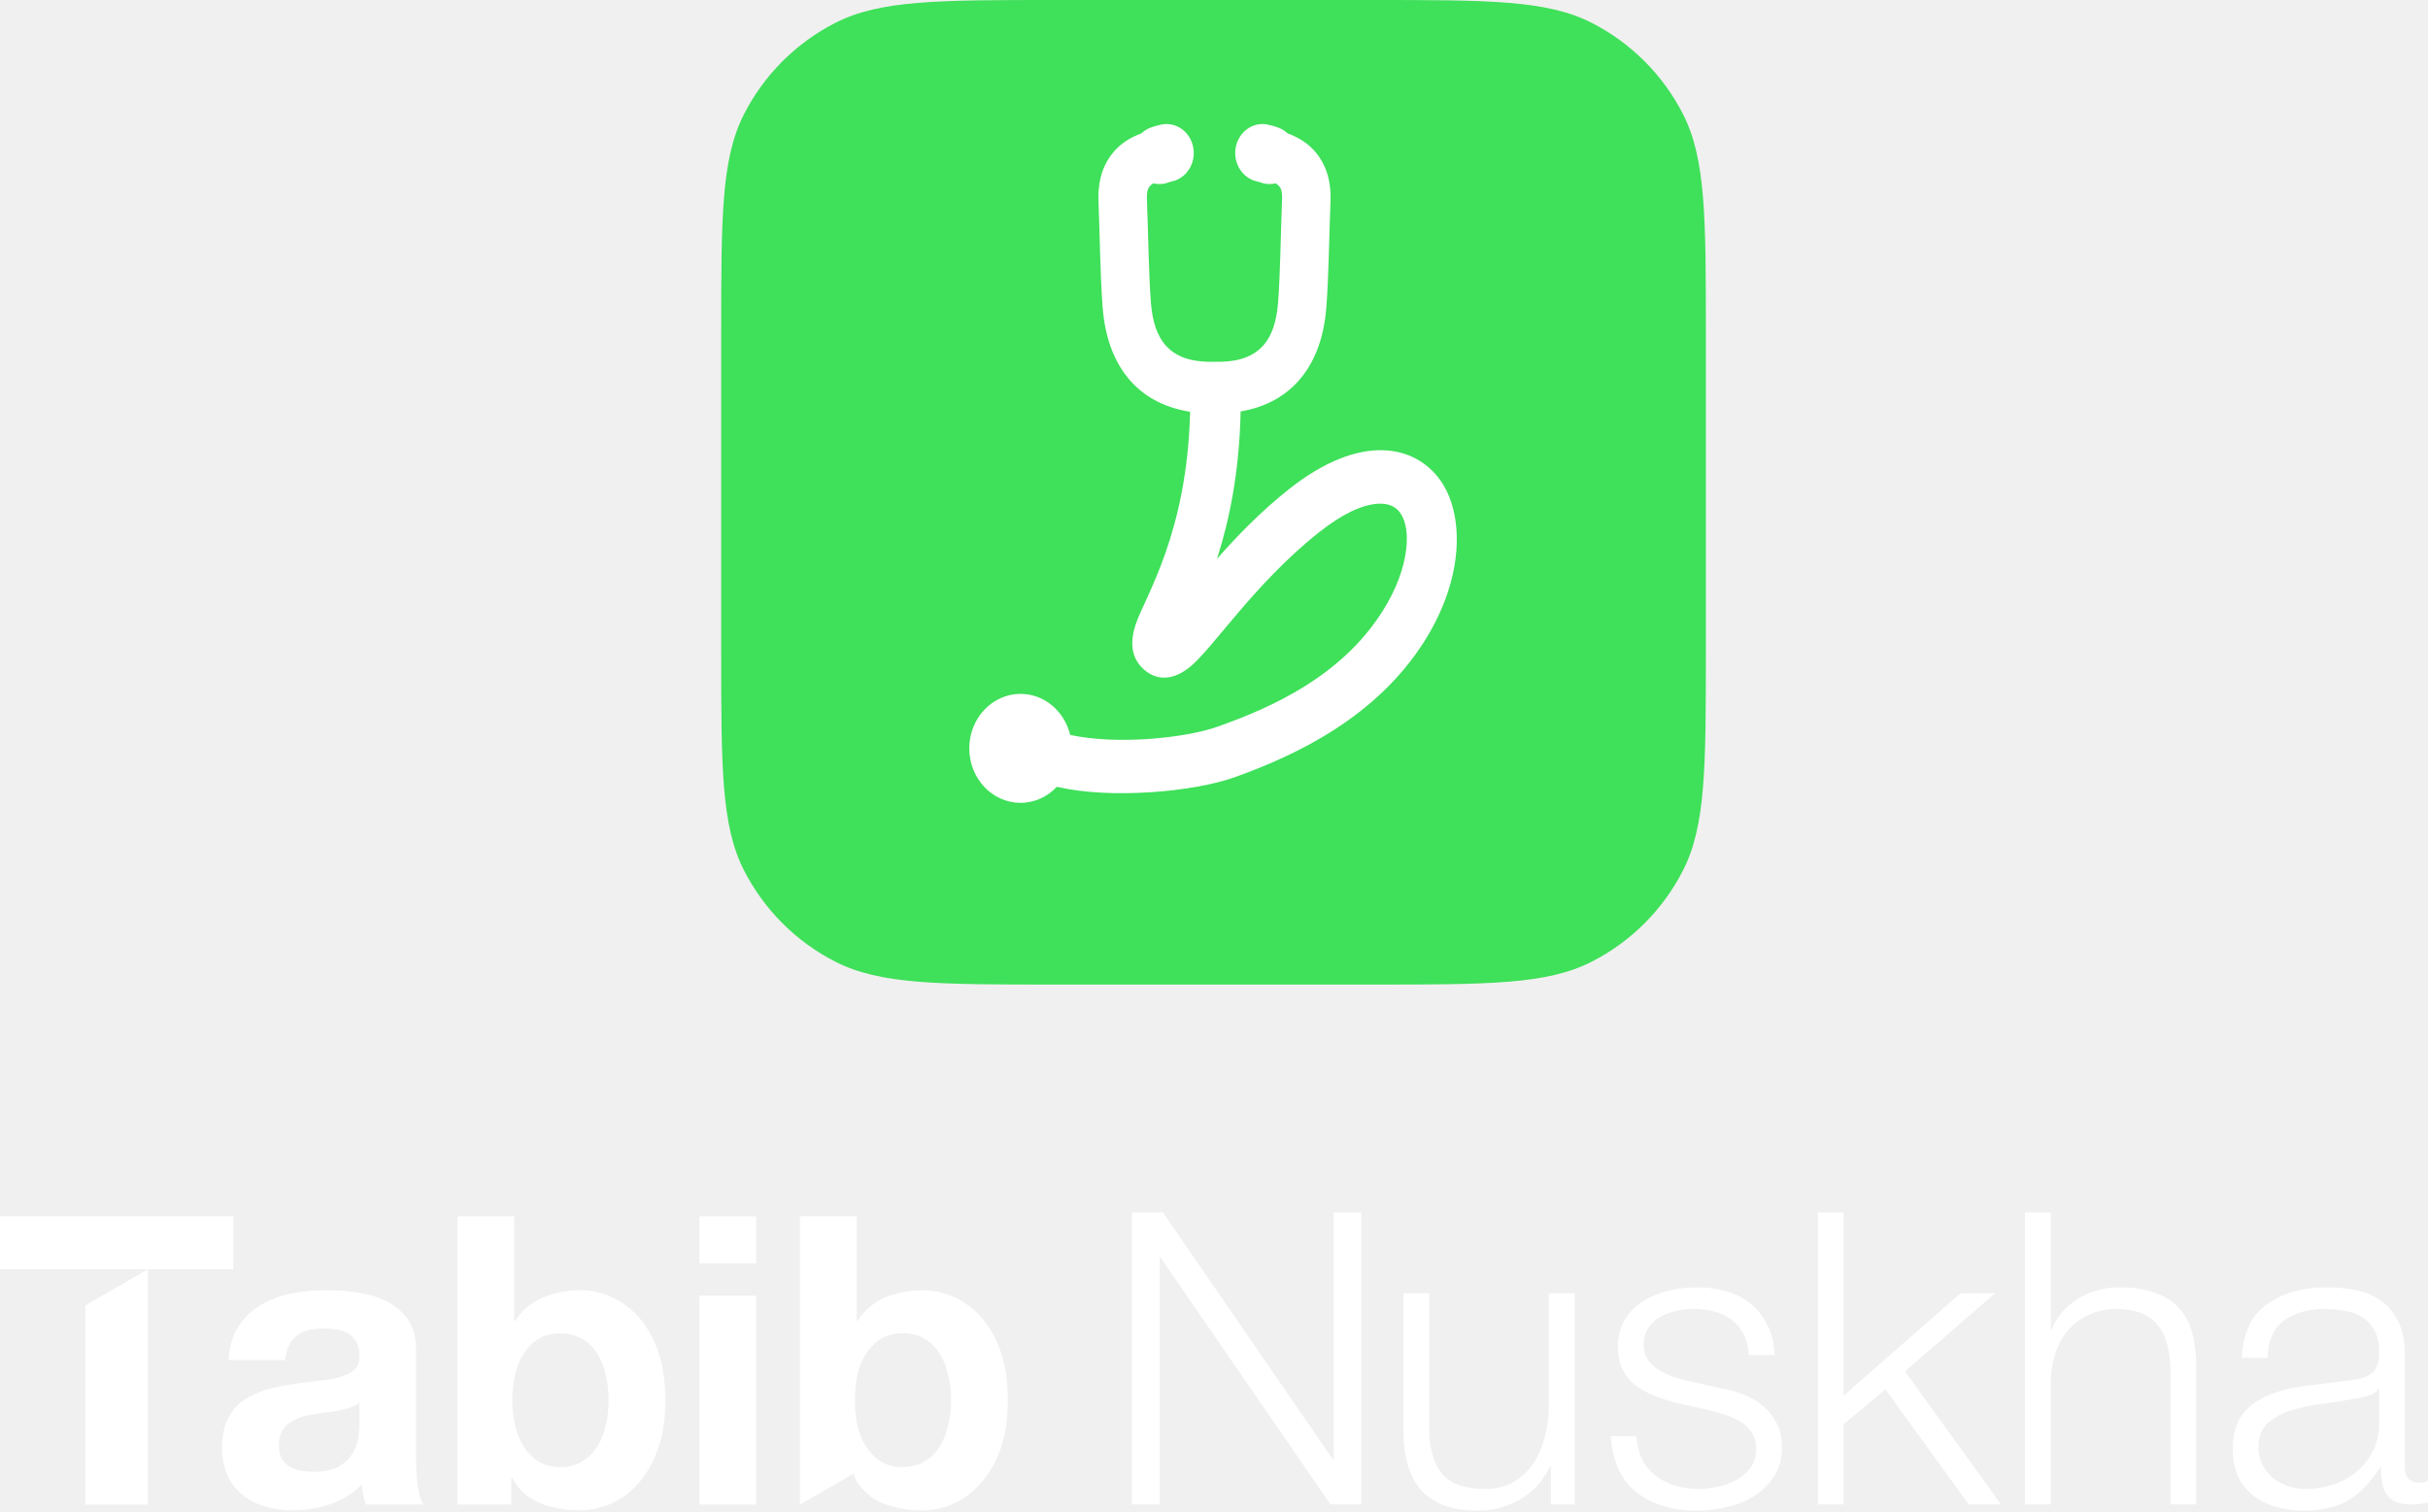
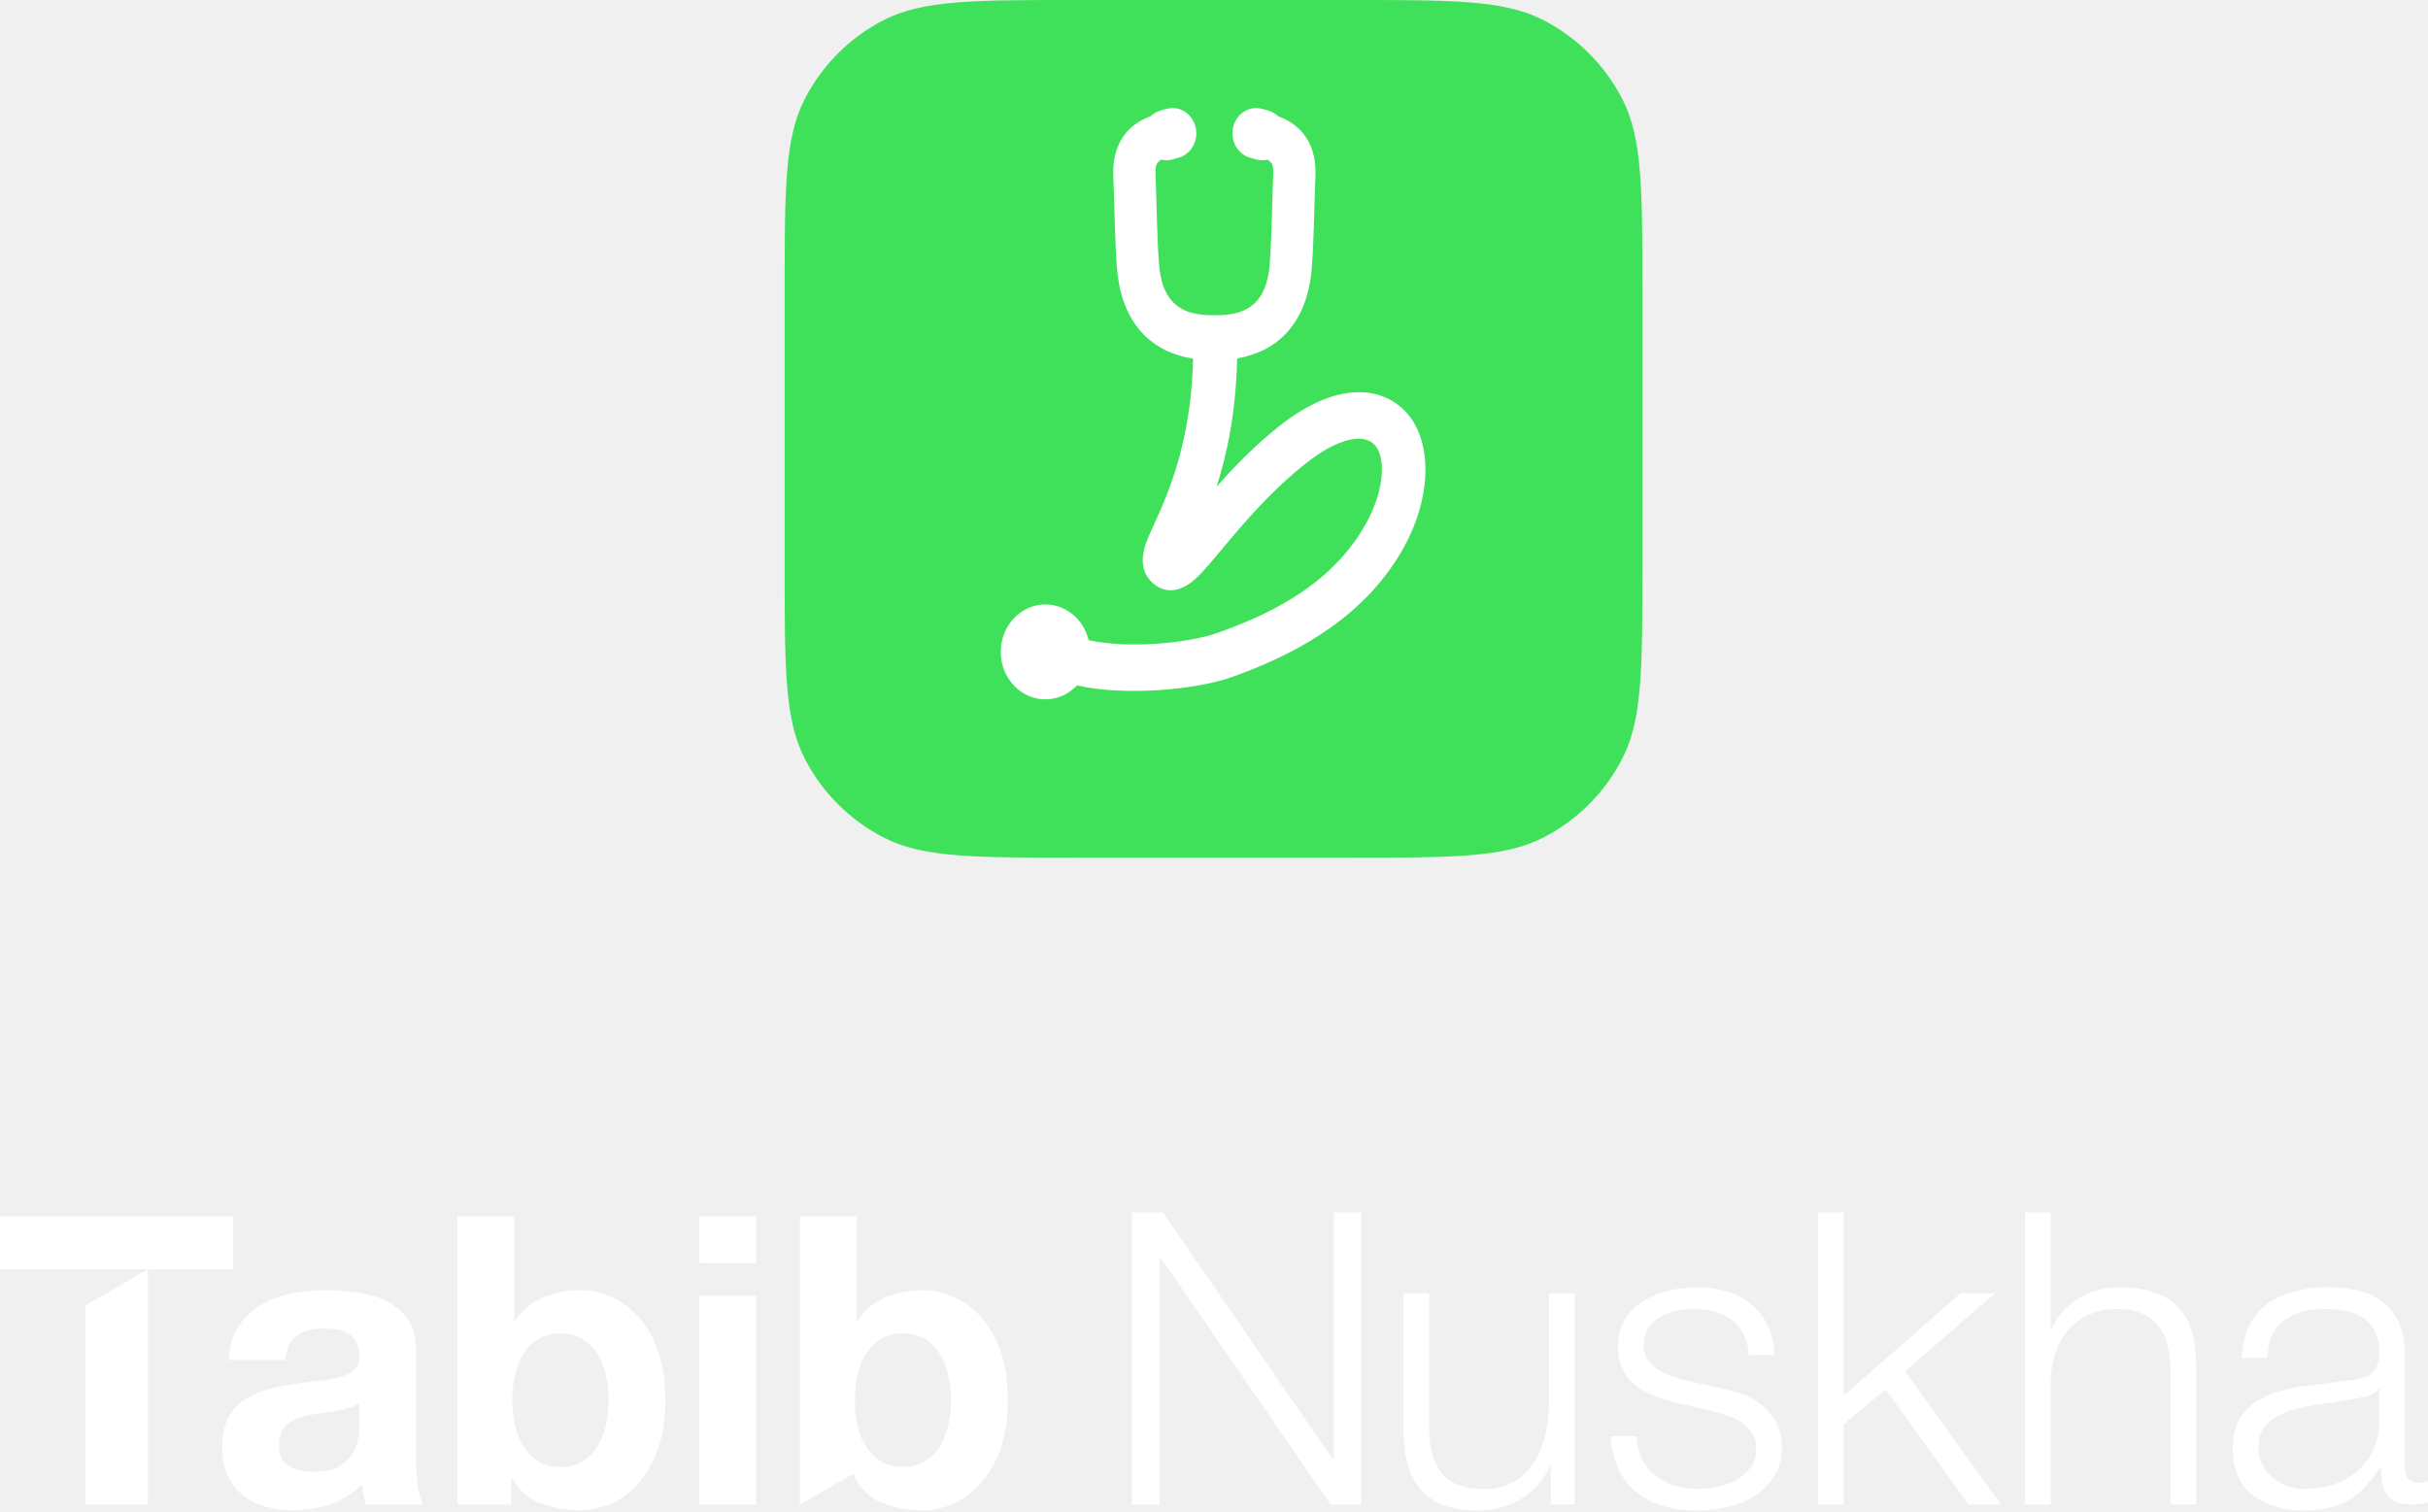
<svg xmlns="http://www.w3.org/2000/svg" width="2525" height="1572" viewBox="0 0 2525 1572" fill="none">
-   <path d="M750 348.16C750 226.293 750 165.359 773.717 118.812C794.579 77.868 827.868 44.579 868.812 23.717C915.359 0 976.293 0 1098.16 0H1425.84C1547.71 0 1608.64 0 1655.19 23.717C1696.13 44.579 1729.42 77.868 1750.28 118.812C1774 165.359 1774 226.293 1774 348.16V675.84C1774 797.707 1774 858.641 1750.28 905.188C1729.42 946.132 1696.13 979.421 1655.19 1000.28C1608.64 1024 1547.71 1024 1425.84 1024H1098.16C976.293 1024 915.359 1024 868.812 1000.28C827.868 979.421 794.579 946.132 773.717 905.188C750 858.641 750 797.707 750 675.84V348.16Z" fill="#3FE05A" />
-   <path fill-rule="evenodd" clip-rule="evenodd" d="M1099.03 818.311C1089.38 828.618 1076.03 835 1061.28 835C1031.88 835 1008 809.611 1008 778.339C1008 747.066 1031.88 721.677 1061.28 721.677C1086.16 721.677 1107.07 739.843 1112.93 764.369C1161.21 774.869 1232.09 767.877 1266.58 755.662C1323.57 735.482 1395.42 702.847 1437.83 635.581C1452.21 612.788 1460.33 590.405 1462.45 570.659C1464.09 555.474 1462.42 542.188 1455.96 533.165C1450.96 526.177 1442.76 523.206 1432.51 523.948C1415.78 525.161 1395.57 534.786 1371.95 553.455C1303.4 607.646 1259.55 677.248 1235.71 695.089C1216.75 709.275 1201.11 706.265 1189.84 696.497C1179.35 687.41 1173.2 672.668 1181.12 649.201C1190.88 620.296 1234.67 554.727 1237.64 428.237C1214.51 424.646 1192.54 415.004 1175.85 396.365C1160.68 379.43 1149.3 354.788 1146.62 318.788C1144.25 287.045 1143.92 250.353 1142.37 209.535C1141.47 185.958 1148.18 169.856 1157.8 158.346C1165.51 149.119 1175.75 142.841 1186.98 138.723C1189.46 136.375 1192.37 134.455 1195.65 133.115C1199.25 131.645 1204.69 130.158 1207.85 129.525C1223.23 126.446 1238.07 137.225 1240.97 153.58C1243.86 169.936 1233.73 185.715 1218.35 188.795C1217.74 188.917 1216.68 189.134 1215.99 189.417C1210.48 191.663 1204.73 191.963 1199.39 190.633C1197.94 191.513 1196.62 192.601 1195.48 193.963C1193.03 196.9 1192.51 201.349 1192.74 207.364C1194.26 247.41 1194.55 283.408 1196.87 314.551C1198.41 335.128 1203.69 349.713 1212.36 359.393C1225.26 373.802 1244.39 376.649 1262.51 376.288C1262.52 376.288 1262.53 376.288 1262.54 376.288C1262.85 376.281 1263.17 376.281 1263.49 376.288C1263.49 376.288 1263.5 376.288 1263.51 376.288C1281.63 376.649 1300.76 373.802 1313.67 359.393C1322.33 349.713 1327.61 335.128 1329.15 314.551C1331.47 283.408 1331.76 247.41 1333.28 207.364C1333.51 201.349 1333 196.9 1330.54 193.963C1329.4 192.601 1328.08 191.513 1326.63 190.633C1321.29 191.963 1315.54 191.663 1310.04 189.417C1309.34 189.134 1308.28 188.917 1307.67 188.795C1292.29 185.715 1282.16 169.936 1285.05 153.58C1287.95 137.225 1302.79 126.446 1318.17 129.525C1321.33 130.158 1326.77 131.645 1330.37 133.115C1333.65 134.455 1336.56 136.375 1339.05 138.723C1350.27 142.841 1360.51 149.119 1368.22 158.346C1377.84 169.856 1384.55 185.958 1383.66 209.535C1382.1 250.353 1381.77 287.045 1379.4 318.788C1376.72 354.788 1365.34 379.43 1350.17 396.365C1333.91 414.52 1312.65 424.14 1290.18 427.945C1288.86 492.473 1277.99 542.683 1265.61 581.186C1286.47 557.575 1311.38 531.759 1340.63 508.638C1415.44 449.497 1471.88 463.194 1497.75 499.348C1522.41 533.81 1523.66 599.736 1481.45 666.683C1432.02 745.064 1349.58 785.13 1283.17 808.645C1241.8 823.297 1156.1 831.556 1099.03 818.311Z" fill="white" />
+   <path d="M816 303.28C816 197.122 816 144.043 836.66 103.496C854.833 67.83 883.83 38.833 919.496 20.66C960.043 0 1013.12 0 1119.28 0H1404.72C1510.88 0 1563.96 0 1604.5 20.66C1640.17 38.833 1669.17 67.83 1687.34 103.496C1708 144.043 1708 197.122 1708 303.28V588.72C1708 694.878 1708 747.957 1687.34 788.504C1669.17 824.17 1640.17 853.167 1604.5 871.34C1563.96 892 1510.88 892 1404.72 892H1119.28C1013.12 892 960.043 892 919.496 871.34C883.83 853.167 854.833 824.17 836.66 788.504C816 747.957 816 694.878 816 588.72V303.28Z" fill="#3FE05A" />
+   <path fill-rule="evenodd" clip-rule="evenodd" d="M1120.04 712.826C1111.63 721.804 1100 727.363 1087.16 727.363C1061.54 727.363 1040.74 705.247 1040.74 678.006C1040.74 650.765 1061.54 628.648 1087.16 628.648C1108.82 628.648 1127.05 644.472 1132.15 665.837C1174.2 674.983 1235.95 668.893 1265.99 658.253C1315.63 640.673 1378.22 612.245 1415.17 553.651C1427.69 533.796 1434.76 514.298 1436.61 497.097C1438.04 483.87 1436.58 472.296 1430.96 464.436C1426.6 458.35 1419.46 455.761 1410.53 456.408C1395.96 457.465 1378.35 465.849 1357.78 482.111C1298.07 529.316 1259.86 589.946 1239.09 605.488C1222.58 617.845 1208.96 615.223 1199.14 606.714C1190.01 598.799 1184.64 585.957 1191.55 565.515C1200.05 540.336 1238.2 483.219 1240.78 373.035C1220.63 369.907 1201.5 361.507 1186.95 345.271C1173.74 330.519 1163.83 309.053 1161.49 277.694C1159.43 250.043 1159.14 218.081 1157.79 182.525C1157 161.987 1162.85 147.96 1171.23 137.934C1177.95 129.897 1186.87 124.428 1196.65 120.841C1198.81 118.796 1201.35 117.123 1204.21 115.956C1207.34 114.675 1212.08 113.38 1214.83 112.829C1228.23 110.146 1241.16 119.535 1243.68 133.783C1246.2 148.03 1237.37 161.775 1223.97 164.458C1223.45 164.564 1222.52 164.754 1221.92 165C1217.13 166.956 1212.11 167.218 1207.46 166.059C1206.2 166.826 1205.05 167.774 1204.06 168.96C1201.92 171.518 1201.47 175.394 1201.67 180.634C1203 215.517 1203.25 246.875 1205.27 274.003C1206.6 291.928 1211.2 304.633 1218.76 313.065C1230 325.616 1246.66 328.096 1262.44 327.782C1262.45 327.782 1262.46 327.782 1262.47 327.782C1262.74 327.776 1263.02 327.776 1263.29 327.782C1263.3 327.782 1263.31 327.782 1263.32 327.782C1279.1 328.096 1295.77 325.616 1307.01 313.065C1314.56 304.633 1319.16 291.928 1320.49 274.003C1322.51 246.875 1322.77 215.517 1324.1 180.634C1324.3 175.394 1323.84 171.518 1321.71 168.96C1320.71 167.774 1319.56 166.826 1318.3 166.059C1313.65 167.218 1308.64 166.956 1303.84 165C1303.24 164.754 1302.32 164.564 1301.79 164.458C1288.39 161.775 1279.56 148.03 1282.08 133.783C1284.6 119.535 1297.53 110.146 1310.93 112.829C1313.68 113.38 1318.42 114.675 1321.56 115.956C1324.41 117.123 1326.95 118.796 1329.11 120.841C1338.9 124.428 1347.81 129.897 1354.53 137.934C1362.91 147.96 1368.76 161.987 1367.97 182.525C1366.62 218.081 1366.33 250.043 1364.27 277.694C1361.93 309.053 1352.02 330.519 1338.81 345.271C1324.64 361.086 1306.12 369.465 1286.55 372.78C1285.4 428.99 1275.93 472.728 1265.14 506.268C1283.32 485.7 1305.01 463.212 1330.49 443.072C1395.66 391.554 1444.83 403.485 1467.36 434.979C1488.84 464.999 1489.93 522.426 1453.16 580.743C1410.1 649.021 1338.29 683.921 1280.44 704.406C1244.4 717.169 1169.75 724.363 1120.04 712.826Z" fill="white" />
  <path d="M0 1320.1H242.607V1264.83H0V1320.1ZM88.795 1357.7V1564.87H153.812V1320.1L88.795 1357.7Z" fill="white" />
-   <path d="M373.844 1458.63C371.392 1460.85 368.271 1462.54 364.482 1463.82C360.692 1465.06 356.68 1466.12 352.407 1467.02C348.134 1467.88 343.602 1468.6 338.809 1469.09C334.016 1469.61 329.372 1470.33 324.877 1471.19C320.084 1471.94 315.663 1473.03 311.576 1474.5C307.527 1475.97 303.849 1477.88 300.579 1480.22C297.31 1482.58 294.746 1485.63 292.851 1489.35C290.994 1493.11 290.028 1497.7 290.028 1503.15C290.028 1508.72 290.994 1513.23 292.851 1516.69C294.746 1520.15 297.384 1522.93 300.802 1525.07C304.22 1527.18 308.084 1528.64 312.468 1529.47C316.815 1530.26 321.385 1530.67 326.177 1530.67C337.769 1530.67 346.76 1528.72 353.039 1524.85C359.354 1520.93 364.036 1516.27 367.082 1510.86C370.129 1505.41 372.024 1499.92 372.767 1494.31C373.472 1488.75 373.844 1484.2 373.844 1480.67V1458.63ZM237.791 1414.57C238.497 1400.47 241.915 1388.81 248.008 1379.52C254.101 1370.27 261.829 1362.87 271.191 1357.3C280.554 1351.7 291.068 1347.75 302.771 1345.38C314.437 1343.05 326.326 1341.89 338.363 1341.89C349.249 1341.89 360.246 1342.64 371.355 1344.18C382.426 1345.72 392.532 1348.73 401.597 1353.2C410.662 1357.68 418.093 1363.96 423.926 1372.04C429.721 1380.13 432.619 1390.62 432.619 1403.55V1516.35C432.619 1526.2 433.214 1535.6 434.366 1544.55C435.517 1553.5 437.486 1560.26 440.236 1564.81H380.383C379.343 1561.43 378.488 1558.01 377.745 1554.47C377.039 1550.94 376.519 1547.4 376.222 1543.91C366.822 1553.57 355.751 1560.49 343.044 1564.59C330.338 1568.72 317.335 1570.75 303.96 1570.75C293.817 1570.75 284.306 1569.44 275.464 1566.81C266.584 1564.17 258.82 1560.15 252.169 1554.81C245.482 1549.44 240.28 1542.67 236.602 1534.55C232.887 1526.39 231.029 1516.72 231.029 1505.56C231.029 1493.22 233.11 1483.03 237.234 1475.06C241.395 1467.06 246.931 1460.7 253.878 1456C260.863 1451.3 268.702 1447.73 277.396 1445.32C286.127 1442.88 294.969 1441 303.96 1439.68C313.099 1438.22 321.868 1437.09 330.19 1436.26C338.549 1435.47 345.942 1434.23 352.407 1432.54C358.872 1430.85 364.036 1428.37 367.974 1425.13C371.875 1421.9 373.844 1417.2 373.844 1411.03C373.844 1404.6 372.804 1399.49 370.686 1395.73C368.568 1392.01 365.819 1389.04 362.401 1386.93C359.02 1384.79 355.008 1383.4 350.438 1382.72C345.868 1382.08 340.89 1381.74 335.54 1381.74C324.208 1381.74 315.18 1384.26 308.418 1389.34C301.694 1394.41 297.793 1402.84 296.79 1414.57H237.791Z" fill="white" />
+   <path d="M373.844 1458.63C371.392 1460.85 368.271 1462.54 364.482 1463.82C360.692 1465.06 356.68 1466.12 352.407 1467.02C348.134 1467.88 343.602 1468.6 338.809 1469.09C334.016 1469.61 329.372 1470.33 324.877 1471.19C320.084 1471.94 315.663 1473.03 311.576 1474.5C307.527 1475.97 303.849 1477.88 300.579 1480.22C297.31 1482.58 294.746 1485.63 292.851 1489.35C290.994 1493.11 290.028 1497.7 290.028 1503.15C290.028 1508.72 290.994 1513.23 292.851 1516.69C294.746 1520.15 297.384 1522.93 300.802 1525.07C304.22 1527.18 308.084 1528.64 312.468 1529.47C316.815 1530.26 321.385 1530.67 326.177 1530.67C337.769 1530.67 346.76 1528.72 353.039 1524.85C359.354 1520.93 364.036 1516.27 367.082 1510.86C370.129 1505.41 372.024 1499.92 372.767 1494.31C373.472 1488.75 373.844 1484.2 373.844 1480.67V1458.63ZM237.791 1414.57C238.497 1400.47 241.915 1388.81 248.008 1379.52C254.101 1370.27 261.829 1362.87 271.191 1357.3C280.554 1351.7 291.068 1347.75 302.771 1345.38C314.437 1343.05 326.326 1341.89 338.363 1341.89C349.249 1341.89 360.246 1342.64 371.355 1344.18C382.426 1345.72 392.532 1348.73 401.597 1353.2C410.662 1357.68 418.093 1363.96 423.926 1372.04C429.721 1380.13 432.619 1390.62 432.619 1403.55V1516.35C432.619 1526.2 433.214 1535.6 434.366 1544.55C435.517 1553.5 437.486 1560.26 440.236 1564.81H380.383C379.343 1561.43 378.488 1558.01 377.745 1554.47C377.039 1550.94 376.519 1547.4 376.222 1543.91C366.822 1553.57 355.751 1560.49 343.044 1564.59C330.338 1568.72 317.335 1570.75 303.96 1570.75C293.817 1570.75 284.306 1569.44 275.464 1566.81C266.584 1564.17 258.82 1560.15 252.169 1554.81C245.482 1549.44 240.28 1542.67 236.602 1534.55C232.887 1526.39 231.029 1516.72 231.029 1505.56C231.029 1493.22 233.11 1483.03 237.234 1475.06C241.395 1467.06 246.931 1460.7 253.878 1456C260.863 1451.3 268.702 1447.73 277.396 1445.32C286.127 1442.88 294.969 1441 303.96 1439.68C313.099 1438.22 321.868 1437.09 330.19 1436.26C338.549 1435.47 345.942 1434.23 352.407 1432.54C358.871 1430.85 364.036 1428.37 367.974 1425.13C371.875 1421.9 373.844 1417.2 373.844 1411.03C373.844 1404.6 372.804 1399.49 370.686 1395.73C368.568 1392.01 365.819 1389.04 362.401 1386.93C359.02 1384.79 355.008 1383.4 350.438 1382.72C345.868 1382.08 340.89 1381.74 335.54 1381.74C324.208 1381.74 315.18 1384.26 308.418 1389.34C301.694 1394.41 297.793 1402.84 296.79 1414.57H237.791Z" fill="white" />
  <path d="M632.897 1456.43C632.897 1447.18 631.969 1438.38 630.074 1430C628.179 1421.61 625.17 1414.21 621.046 1407.74C616.885 1401.27 611.646 1396.16 605.256 1392.44C598.866 1388.68 591.398 1386.8 582.816 1386.8C573.973 1386.8 566.431 1388.68 560.19 1392.44C553.948 1396.16 548.747 1401.27 544.623 1407.74C540.499 1414.21 537.49 1421.61 535.595 1430C533.7 1438.38 532.771 1447.18 532.771 1456.43C532.771 1465.38 533.7 1474.06 535.595 1482.41C537.49 1490.79 540.499 1498.2 544.623 1504.67C548.747 1511.14 553.948 1516.29 560.19 1520.08C566.431 1523.92 573.973 1525.84 582.816 1525.84C591.398 1525.84 598.866 1523.92 605.256 1520.08C611.646 1516.29 616.885 1511.14 621.046 1504.67C625.17 1498.2 628.179 1490.79 630.074 1482.41C631.969 1474.06 632.897 1465.38 632.897 1456.43ZM475.742 1264.97H534.703V1374.05H535.595C542.691 1362.88 552.388 1354.72 564.648 1349.57C576.908 1344.42 589.8 1341.86 603.287 1341.86C614.024 1341.86 624.612 1344.12 635.089 1348.59C645.529 1353.07 655.003 1359.91 663.474 1369.09C671.982 1378.26 678.818 1390.07 684.057 1404.54C689.295 1419.02 691.896 1436.24 691.896 1456.2C691.896 1476.02 689.295 1493.16 684.057 1507.53C678.818 1521.93 671.982 1533.85 663.474 1543.25C655.003 1552.65 645.529 1559.56 635.089 1564.04C624.612 1568.51 614.024 1570.77 603.287 1570.77C587.46 1570.77 573.305 1568.17 560.859 1562.95C548.375 1557.72 539.013 1549.11 532.771 1537.08H531.657V1564.83H475.742V1264.97Z" fill="white" />
  <path d="M727.375 1347.59H786.373V1564.8H727.375V1347.59ZM786.373 1313.9H727.375V1264.98H786.373V1313.9Z" fill="white" />
  <path d="M986.03 1482.53C984.172 1490.8 981.2 1498.32 977.113 1504.72C973.027 1511.11 967.825 1516.37 961.509 1520.13C954.822 1523.89 947.391 1525.77 938.846 1525.77C930.301 1525.77 922.499 1523.89 916.183 1520.13C910.239 1516.37 905.037 1511.11 900.951 1504.72C896.492 1498.32 893.52 1490.8 891.662 1482.53C889.805 1473.88 889.062 1465.24 889.062 1456.59C889.062 1447.19 889.805 1438.54 891.662 1429.89C893.52 1421.62 896.492 1414.1 900.951 1407.71C905.037 1401.32 910.239 1396.05 916.183 1392.29C922.499 1388.53 930.301 1386.65 938.846 1386.65C947.391 1386.65 954.822 1388.53 961.509 1392.29C967.825 1396.05 973.027 1401.32 977.113 1407.71C981.2 1414.1 984.172 1421.62 986.03 1429.89C988.259 1438.54 989.002 1447.19 989.002 1456.59C989.002 1465.24 988.259 1473.88 986.03 1482.53ZM1040.27 1404.7C1035.07 1390.04 1028.01 1378.38 1019.47 1368.98C1011.29 1359.96 1001.63 1353.19 991.231 1348.68C980.829 1344.17 970.054 1341.91 959.28 1341.91C945.905 1341.91 932.902 1344.54 920.641 1349.43C908.381 1354.7 898.721 1362.97 891.662 1373.87H890.919V1264.83H831.847V1564.88L887.947 1532.54L889.062 1537.05C891.662 1542.32 894.635 1546.83 899.093 1550.59C903.551 1555.85 909.867 1559.99 916.926 1563C929.558 1568.26 943.676 1570.89 959.28 1570.89C970.054 1570.89 980.829 1568.63 991.231 1564.12C1001.63 1559.61 1011.29 1552.47 1019.47 1543.07C1028.01 1533.67 1035.07 1522.01 1040.27 1507.72C1045.47 1493.06 1048.07 1476.14 1048.07 1456.21C1048.07 1436.29 1045.47 1418.99 1040.27 1404.7Z" fill="white" />
  <path d="M1177.04 1261H1209.36L1386.13 1517.8H1387.02V1261H1415.78V1564.65H1383.68L1206.68 1307.63H1206.02V1564.65H1177.04V1261Z" fill="white" />
  <path d="M1637.58 1564.65H1612.83V1525.16H1611.94C1604.96 1539.89 1594.7 1551.27 1581.18 1559.3C1567.81 1567.18 1552.87 1571.12 1536.37 1571.12C1522.55 1571.12 1510.74 1569.19 1500.93 1565.32C1491.12 1561.46 1483.17 1555.95 1477.08 1548.81C1470.99 1541.52 1466.53 1532.75 1463.7 1522.49C1460.88 1512.07 1459.47 1500.47 1459.47 1487.68V1345.11H1486.22V1488.13C1486.81 1507.91 1491.42 1522.93 1500.04 1533.19C1508.66 1543.46 1523.59 1548.59 1544.85 1548.59C1556.14 1548.59 1565.95 1546.14 1574.27 1541.23C1582.74 1536.17 1589.65 1529.55 1595 1521.37C1600.35 1513.04 1604.29 1503.6 1606.82 1493.03C1609.49 1482.33 1610.83 1471.47 1610.83 1460.46V1345.11H1637.58V1564.65Z" fill="white" />
  <path d="M1818.58 1409.37C1818.29 1401.19 1816.58 1394.05 1813.46 1387.95C1810.49 1381.85 1806.32 1376.79 1800.97 1372.78C1795.77 1368.76 1789.75 1365.86 1782.92 1364.08C1776.08 1362.29 1768.87 1361.4 1761.3 1361.4C1755.35 1361.4 1749.33 1362.07 1743.24 1363.41C1737.15 1364.6 1731.5 1366.68 1726.3 1369.65C1721.25 1372.63 1717.16 1376.57 1714.04 1381.48C1710.92 1386.24 1709.36 1392.11 1709.36 1399.11C1709.36 1405.06 1710.84 1410.11 1713.81 1414.28C1716.79 1418.44 1720.5 1421.94 1724.96 1424.76C1729.57 1427.59 1734.55 1429.97 1739.9 1431.9C1745.39 1433.69 1750.37 1435.1 1754.83 1436.14L1790.72 1444.17C1798.3 1445.36 1805.8 1447.45 1813.23 1450.42C1820.81 1453.4 1827.5 1457.34 1833.3 1462.25C1839.09 1467.01 1843.85 1472.95 1847.56 1480.09C1851.28 1487.09 1853.14 1495.41 1853.14 1505.08C1853.14 1516.98 1850.39 1527.17 1844.89 1535.65C1839.54 1543.98 1832.7 1550.75 1824.38 1555.95C1816.06 1561.16 1806.62 1564.95 1796.07 1567.33C1785.67 1569.86 1775.34 1571.12 1765.08 1571.12C1739.38 1571.12 1718.5 1564.95 1702.45 1552.61C1686.4 1540.26 1677.26 1520.63 1675.03 1493.7H1701.78C1702.97 1511.85 1709.58 1525.53 1721.62 1534.76C1733.65 1543.98 1748.59 1548.59 1766.42 1548.59C1772.66 1548.59 1779.28 1547.85 1786.26 1546.36C1793.4 1544.87 1799.93 1542.49 1805.88 1539.22C1811.82 1535.8 1816.73 1531.48 1820.59 1526.28C1824.45 1520.92 1826.39 1514.45 1826.39 1506.87C1826.39 1500.62 1824.97 1495.27 1822.15 1490.8C1819.48 1486.19 1815.84 1482.4 1811.23 1479.43C1806.77 1476.45 1801.64 1474 1795.85 1472.06C1790.05 1469.98 1784.18 1468.27 1778.24 1466.93L1743.91 1459.12C1735.14 1456.89 1727.04 1454.29 1719.61 1451.31C1712.33 1448.34 1705.86 1444.69 1700.22 1440.38C1694.72 1435.92 1690.41 1430.49 1687.29 1424.09C1684.17 1417.7 1682.61 1409.81 1682.61 1400.44C1682.61 1389.44 1685.06 1379.99 1689.96 1372.11C1695.02 1364.08 1701.48 1357.68 1709.36 1352.92C1717.38 1348.01 1726.22 1344.44 1735.88 1342.21C1745.69 1339.98 1755.43 1338.87 1765.08 1338.87C1776.23 1338.87 1786.48 1340.28 1795.85 1343.1C1805.36 1345.93 1813.68 1350.32 1820.81 1356.27C1828.1 1362.22 1833.89 1369.58 1838.2 1378.36C1842.51 1387.13 1844.96 1397.47 1845.56 1409.37H1818.58Z" fill="white" />
  <path d="M1890.59 1261H1917.34V1451.54L2038.82 1345.11H2074.71L1981.09 1426.32L2080.95 1564.65H2047.29L1960.8 1445.07L1917.34 1481.21V1564.65H1890.59V1261Z" fill="white" />
  <path d="M2105.92 1261H2132.67V1383.04H2133.56C2136.09 1376.5 2139.66 1370.47 2144.26 1364.97C2149.02 1359.47 2154.52 1354.78 2160.76 1350.91C2167 1347.05 2173.76 1344.07 2181.04 1341.99C2188.47 1339.91 2195.98 1338.87 2203.56 1338.87C2218.86 1338.87 2231.72 1340.87 2242.12 1344.89C2252.52 1348.76 2260.85 1354.33 2267.09 1361.62C2273.33 1368.76 2277.71 1377.61 2280.24 1388.17C2282.77 1398.58 2284.03 1410.34 2284.03 1423.42V1564.65H2257.28V1427.66C2257.28 1418.29 2256.39 1409.59 2254.6 1401.56C2252.97 1393.53 2250 1386.54 2245.69 1380.59C2241.53 1374.49 2235.81 1369.8 2228.52 1366.53C2221.24 1363.11 2212.25 1361.4 2201.55 1361.4C2190.85 1361.4 2181.27 1363.33 2172.8 1367.2C2164.47 1370.92 2157.34 1376.13 2151.4 1382.82C2145.45 1389.51 2140.92 1397.47 2137.8 1406.69C2134.68 1415.91 2132.97 1425.88 2132.67 1436.59V1564.65H2105.92V1261Z" fill="white" />
-   <path d="M2474.18 1444.62H2473.28C2471.5 1447.74 2468.16 1450.05 2463.25 1451.54C2458.5 1452.88 2454.34 1453.84 2450.77 1454.44C2439.33 1456.52 2427.59 1458.38 2415.55 1460.01C2403.51 1461.5 2392.51 1463.81 2382.56 1466.93C2372.75 1469.91 2364.65 1474.37 2358.26 1480.32C2351.87 1486.12 2348.67 1494.37 2348.67 1505.08C2348.67 1511.92 2350.01 1517.95 2352.69 1523.15C2355.36 1528.36 2358.93 1532.9 2363.39 1536.76C2367.99 1540.63 2373.27 1543.61 2379.21 1545.69C2385.16 1547.62 2391.25 1548.59 2397.49 1548.59C2407.75 1548.59 2417.56 1547.03 2426.92 1543.9C2436.28 1540.78 2444.38 1536.24 2451.22 1530.29C2458.2 1524.34 2463.77 1517.13 2467.93 1508.65C2472.1 1500.03 2474.18 1490.36 2474.18 1479.65V1444.62ZM2331.29 1412.27C2332.62 1386.54 2341.47 1367.87 2357.81 1356.27C2374.16 1344.67 2394.89 1338.87 2420.01 1338.87C2429.67 1338.87 2439.33 1339.76 2448.99 1341.54C2458.65 1343.33 2467.27 1346.82 2474.84 1352.03C2482.57 1357.09 2488.81 1364.23 2493.57 1373.45C2498.47 1382.67 2500.93 1394.64 2500.93 1409.37V1526.06C2500.93 1536.76 2506.13 1542.12 2516.53 1542.12C2519.35 1542.12 2522.18 1541.52 2525 1540.33V1562.87C2521.88 1563.46 2519.13 1563.91 2516.75 1564.21C2514.37 1564.5 2511.33 1564.65 2507.61 1564.65C2500.78 1564.65 2495.28 1563.76 2491.12 1561.98C2487.1 1560.04 2483.98 1557.37 2481.75 1553.94C2479.53 1550.52 2478.04 1546.51 2477.3 1541.9C2476.55 1537.29 2476.18 1532.08 2476.18 1526.28H2475.29C2470.53 1533.42 2465.63 1539.74 2460.58 1545.24C2455.67 1550.75 2450.18 1555.43 2444.08 1559.3C2437.99 1563.17 2430.93 1566.07 2422.91 1568C2415.03 1570.08 2405.89 1571.12 2395.49 1571.12C2385.23 1571.12 2375.65 1569.78 2366.73 1567.11C2357.81 1564.58 2350.01 1560.71 2343.32 1555.51C2336.64 1550.3 2331.36 1543.68 2327.5 1535.65C2323.78 1527.47 2321.93 1517.87 2321.93 1506.87C2321.93 1491.55 2325.34 1479.57 2332.18 1470.95C2339.02 1462.17 2348.01 1455.55 2359.15 1451.09C2370.3 1446.48 2382.85 1443.28 2396.82 1441.5C2410.94 1439.71 2425.21 1437.93 2439.62 1436.14C2444.97 1435.55 2449.8 1434.8 2454.11 1433.91C2458.57 1432.87 2462.21 1431.38 2465.04 1429.45C2468.01 1427.37 2470.24 1424.54 2471.72 1420.97C2473.36 1417.25 2474.18 1412.42 2474.18 1406.47C2474.18 1397.39 2472.62 1389.96 2469.49 1384.16C2466.52 1378.36 2462.44 1373.75 2457.23 1370.32C2452.03 1366.9 2445.94 1364.6 2438.96 1363.41C2432.12 1362.07 2424.69 1361.4 2416.66 1361.4C2400.02 1361.4 2386.2 1365.42 2375.2 1373.45C2364.35 1381.48 2358.63 1394.42 2358.04 1412.27H2331.29Z" fill="white" />
+   <path d="M2474.18 1444.62H2473.28C2471.5 1447.74 2468.16 1450.05 2463.25 1451.54C2458.5 1452.88 2454.34 1453.84 2450.77 1454.44C2439.33 1456.52 2427.59 1458.38 2415.55 1460.01C2403.51 1461.5 2392.51 1463.81 2382.56 1466.93C2372.75 1469.91 2364.65 1474.37 2358.26 1480.32C2351.87 1486.12 2348.67 1494.37 2348.67 1505.08C2348.67 1511.92 2350.01 1517.95 2352.69 1523.15C2355.36 1528.36 2358.93 1532.9 2363.39 1536.76C2367.99 1540.63 2373.27 1543.61 2379.21 1545.69C2385.16 1547.62 2391.25 1548.59 2397.49 1548.59C2407.75 1548.59 2417.56 1547.03 2426.92 1543.9C2436.28 1540.78 2444.38 1536.24 2451.22 1530.29C2458.2 1524.34 2463.77 1517.13 2467.93 1508.65C2472.09 1500.03 2474.18 1490.36 2474.18 1479.65V1444.62ZM2331.29 1412.27C2332.62 1386.54 2341.47 1367.87 2357.81 1356.27C2374.16 1344.67 2394.89 1338.87 2420.01 1338.87C2429.67 1338.87 2439.33 1339.76 2448.99 1341.54C2458.65 1343.33 2467.27 1346.82 2474.84 1352.03C2482.57 1357.09 2488.81 1364.23 2493.57 1373.45C2498.47 1382.67 2500.93 1394.64 2500.93 1409.37V1526.06C2500.93 1536.76 2506.13 1542.12 2516.53 1542.12C2519.35 1542.12 2522.18 1541.52 2525 1540.33V1562.87C2521.88 1563.46 2519.13 1563.91 2516.75 1564.21C2514.37 1564.5 2511.33 1564.65 2507.61 1564.65C2500.78 1564.65 2495.28 1563.76 2491.12 1561.98C2487.1 1560.04 2483.98 1557.37 2481.75 1553.94C2479.53 1550.52 2478.04 1546.51 2477.3 1541.9C2476.55 1537.29 2476.18 1532.08 2476.18 1526.28H2475.29C2470.53 1533.42 2465.63 1539.74 2460.58 1545.24C2455.67 1550.75 2450.18 1555.43 2444.08 1559.3C2437.99 1563.17 2430.93 1566.07 2422.91 1568C2415.03 1570.08 2405.89 1571.12 2395.49 1571.12C2385.23 1571.12 2375.65 1569.78 2366.73 1567.11C2357.81 1564.58 2350.01 1560.71 2343.32 1555.51C2336.64 1550.3 2331.36 1543.68 2327.5 1535.65C2323.78 1527.47 2321.93 1517.87 2321.93 1506.87C2321.93 1491.55 2325.34 1479.57 2332.18 1470.95C2339.02 1462.17 2348.01 1455.55 2359.15 1451.09C2370.3 1446.48 2382.85 1443.28 2396.82 1441.5C2410.94 1439.71 2425.21 1437.93 2439.62 1436.14C2444.97 1435.55 2449.8 1434.8 2454.11 1433.91C2458.57 1432.87 2462.21 1431.38 2465.04 1429.45C2468.01 1427.37 2470.24 1424.54 2471.72 1420.97C2473.36 1417.25 2474.18 1412.42 2474.18 1406.47C2474.18 1397.39 2472.62 1389.96 2469.49 1384.16C2466.52 1378.36 2462.44 1373.75 2457.23 1370.32C2452.03 1366.9 2445.94 1364.6 2438.96 1363.41C2432.12 1362.07 2424.69 1361.4 2416.66 1361.4C2400.02 1361.4 2386.2 1365.42 2375.2 1373.45C2364.35 1381.48 2358.63 1394.42 2358.04 1412.27H2331.29Z" fill="white" />
</svg>
